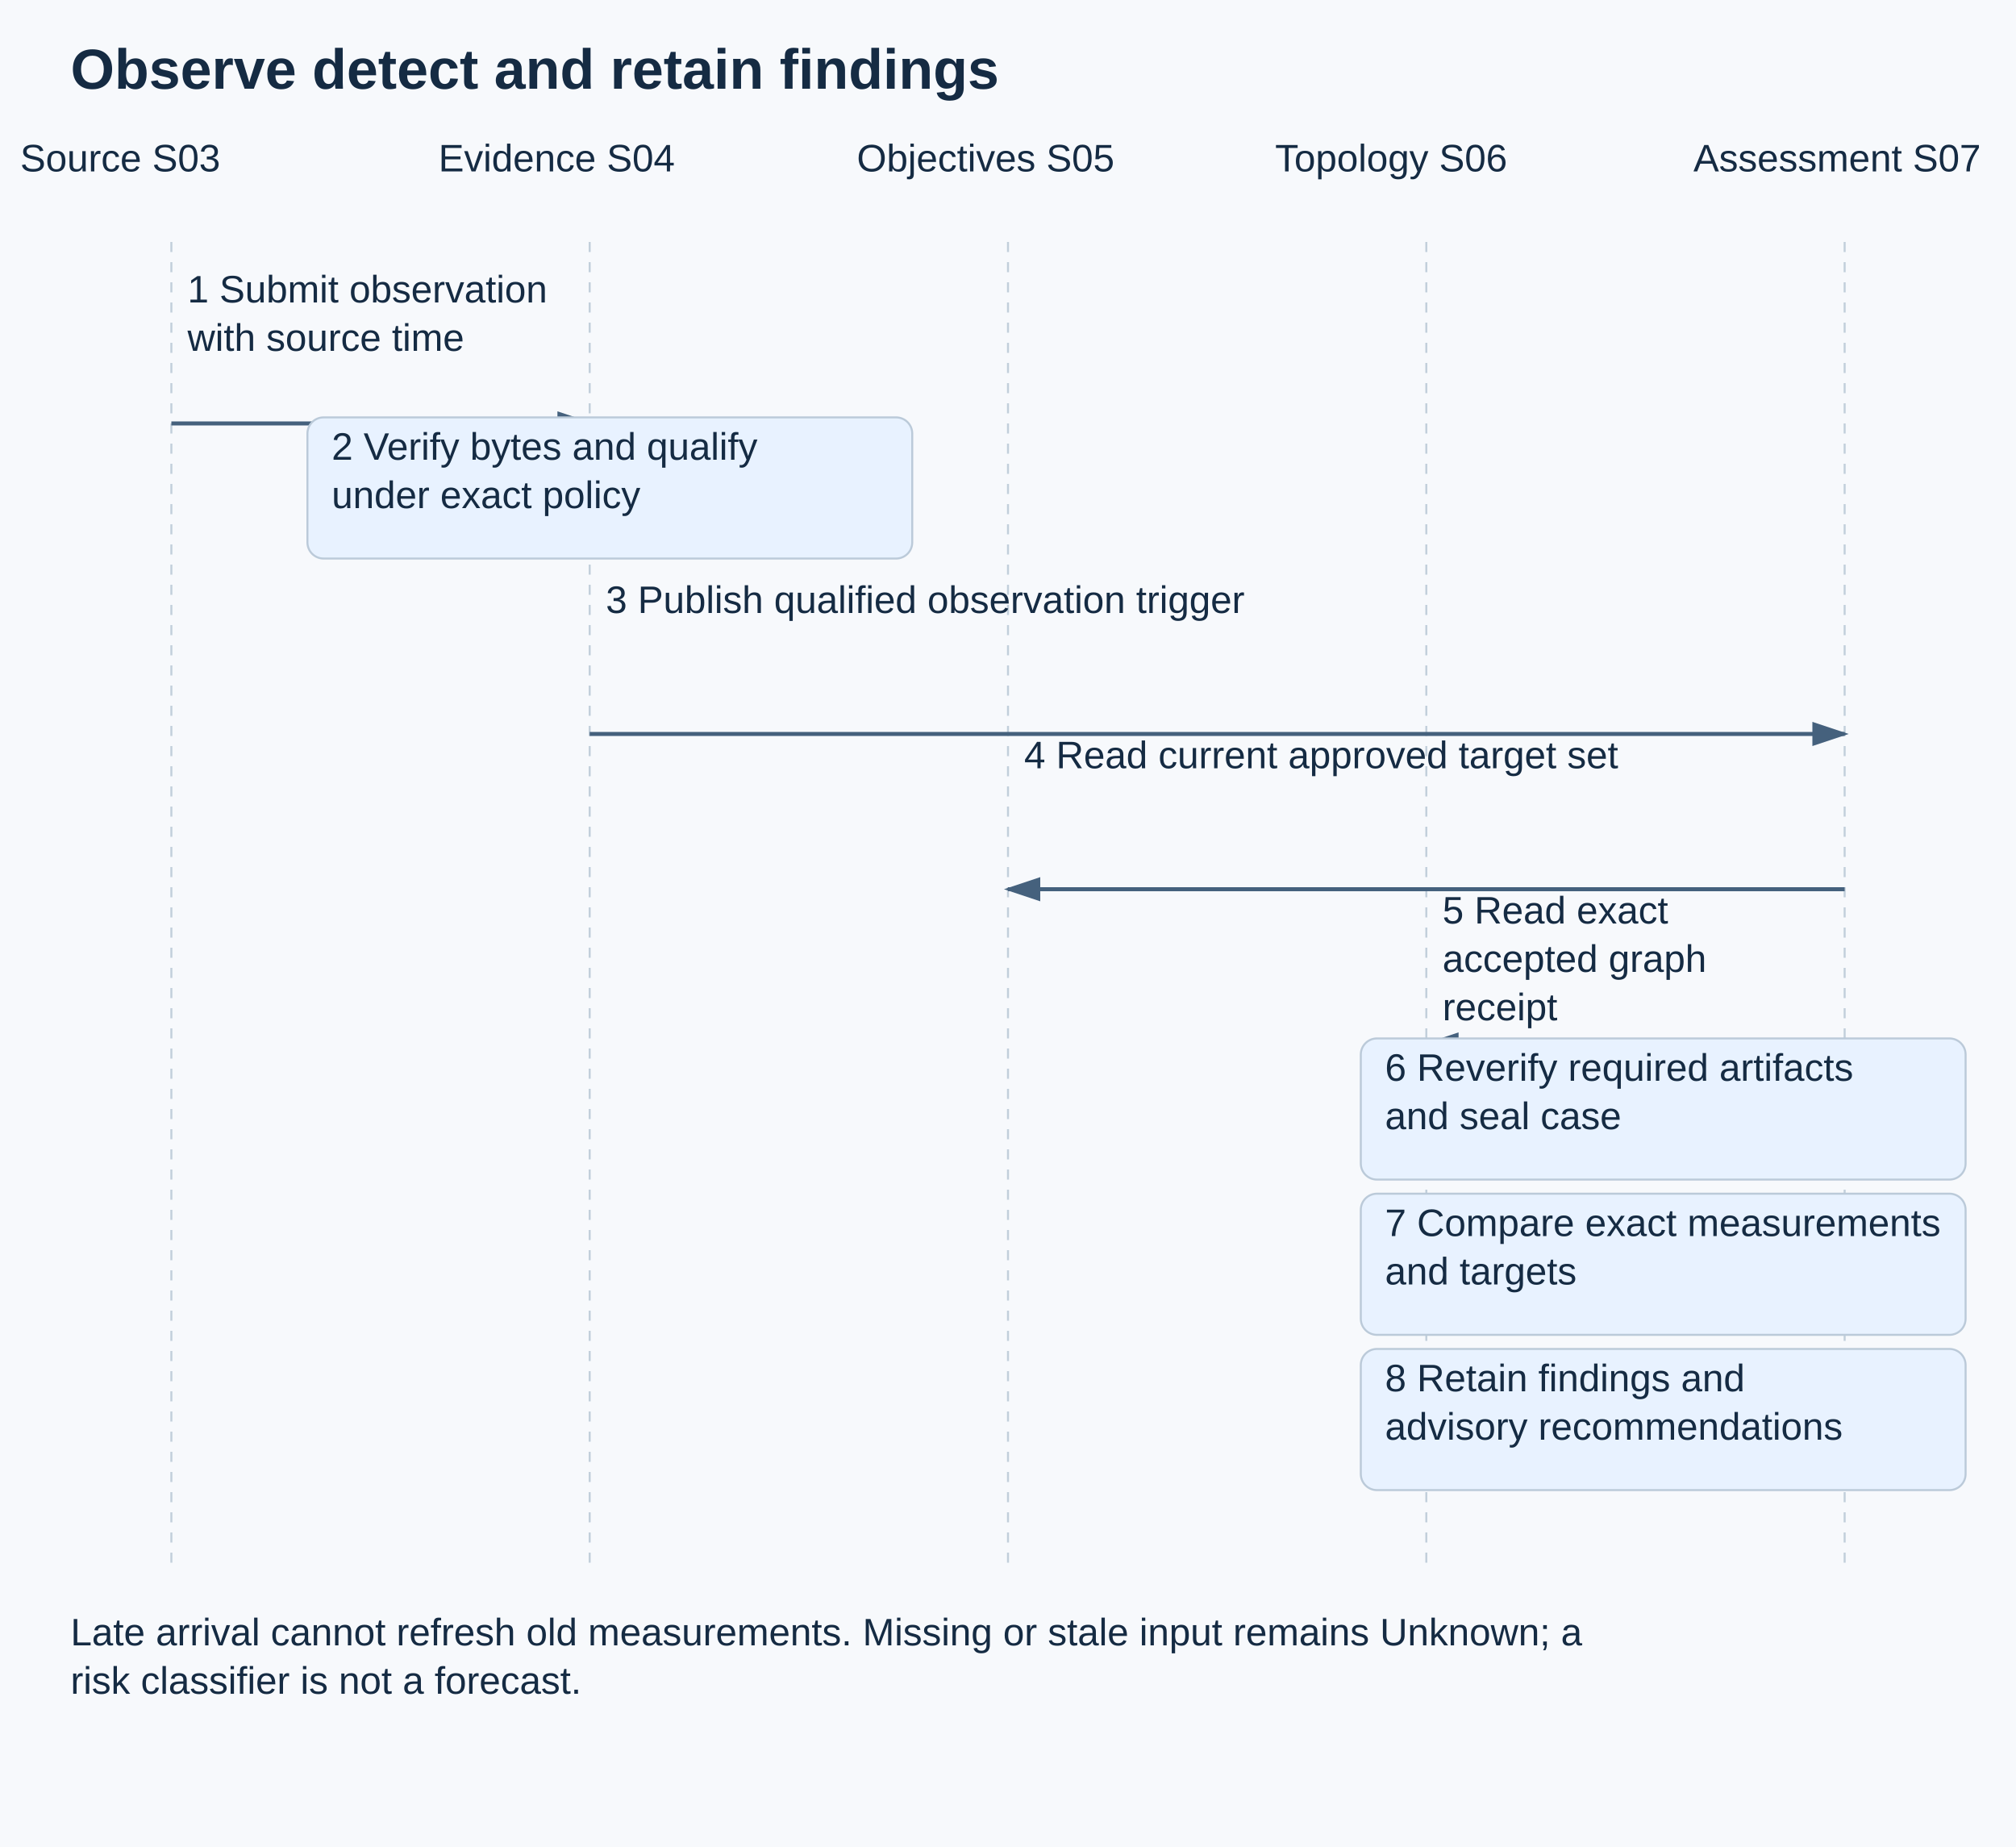
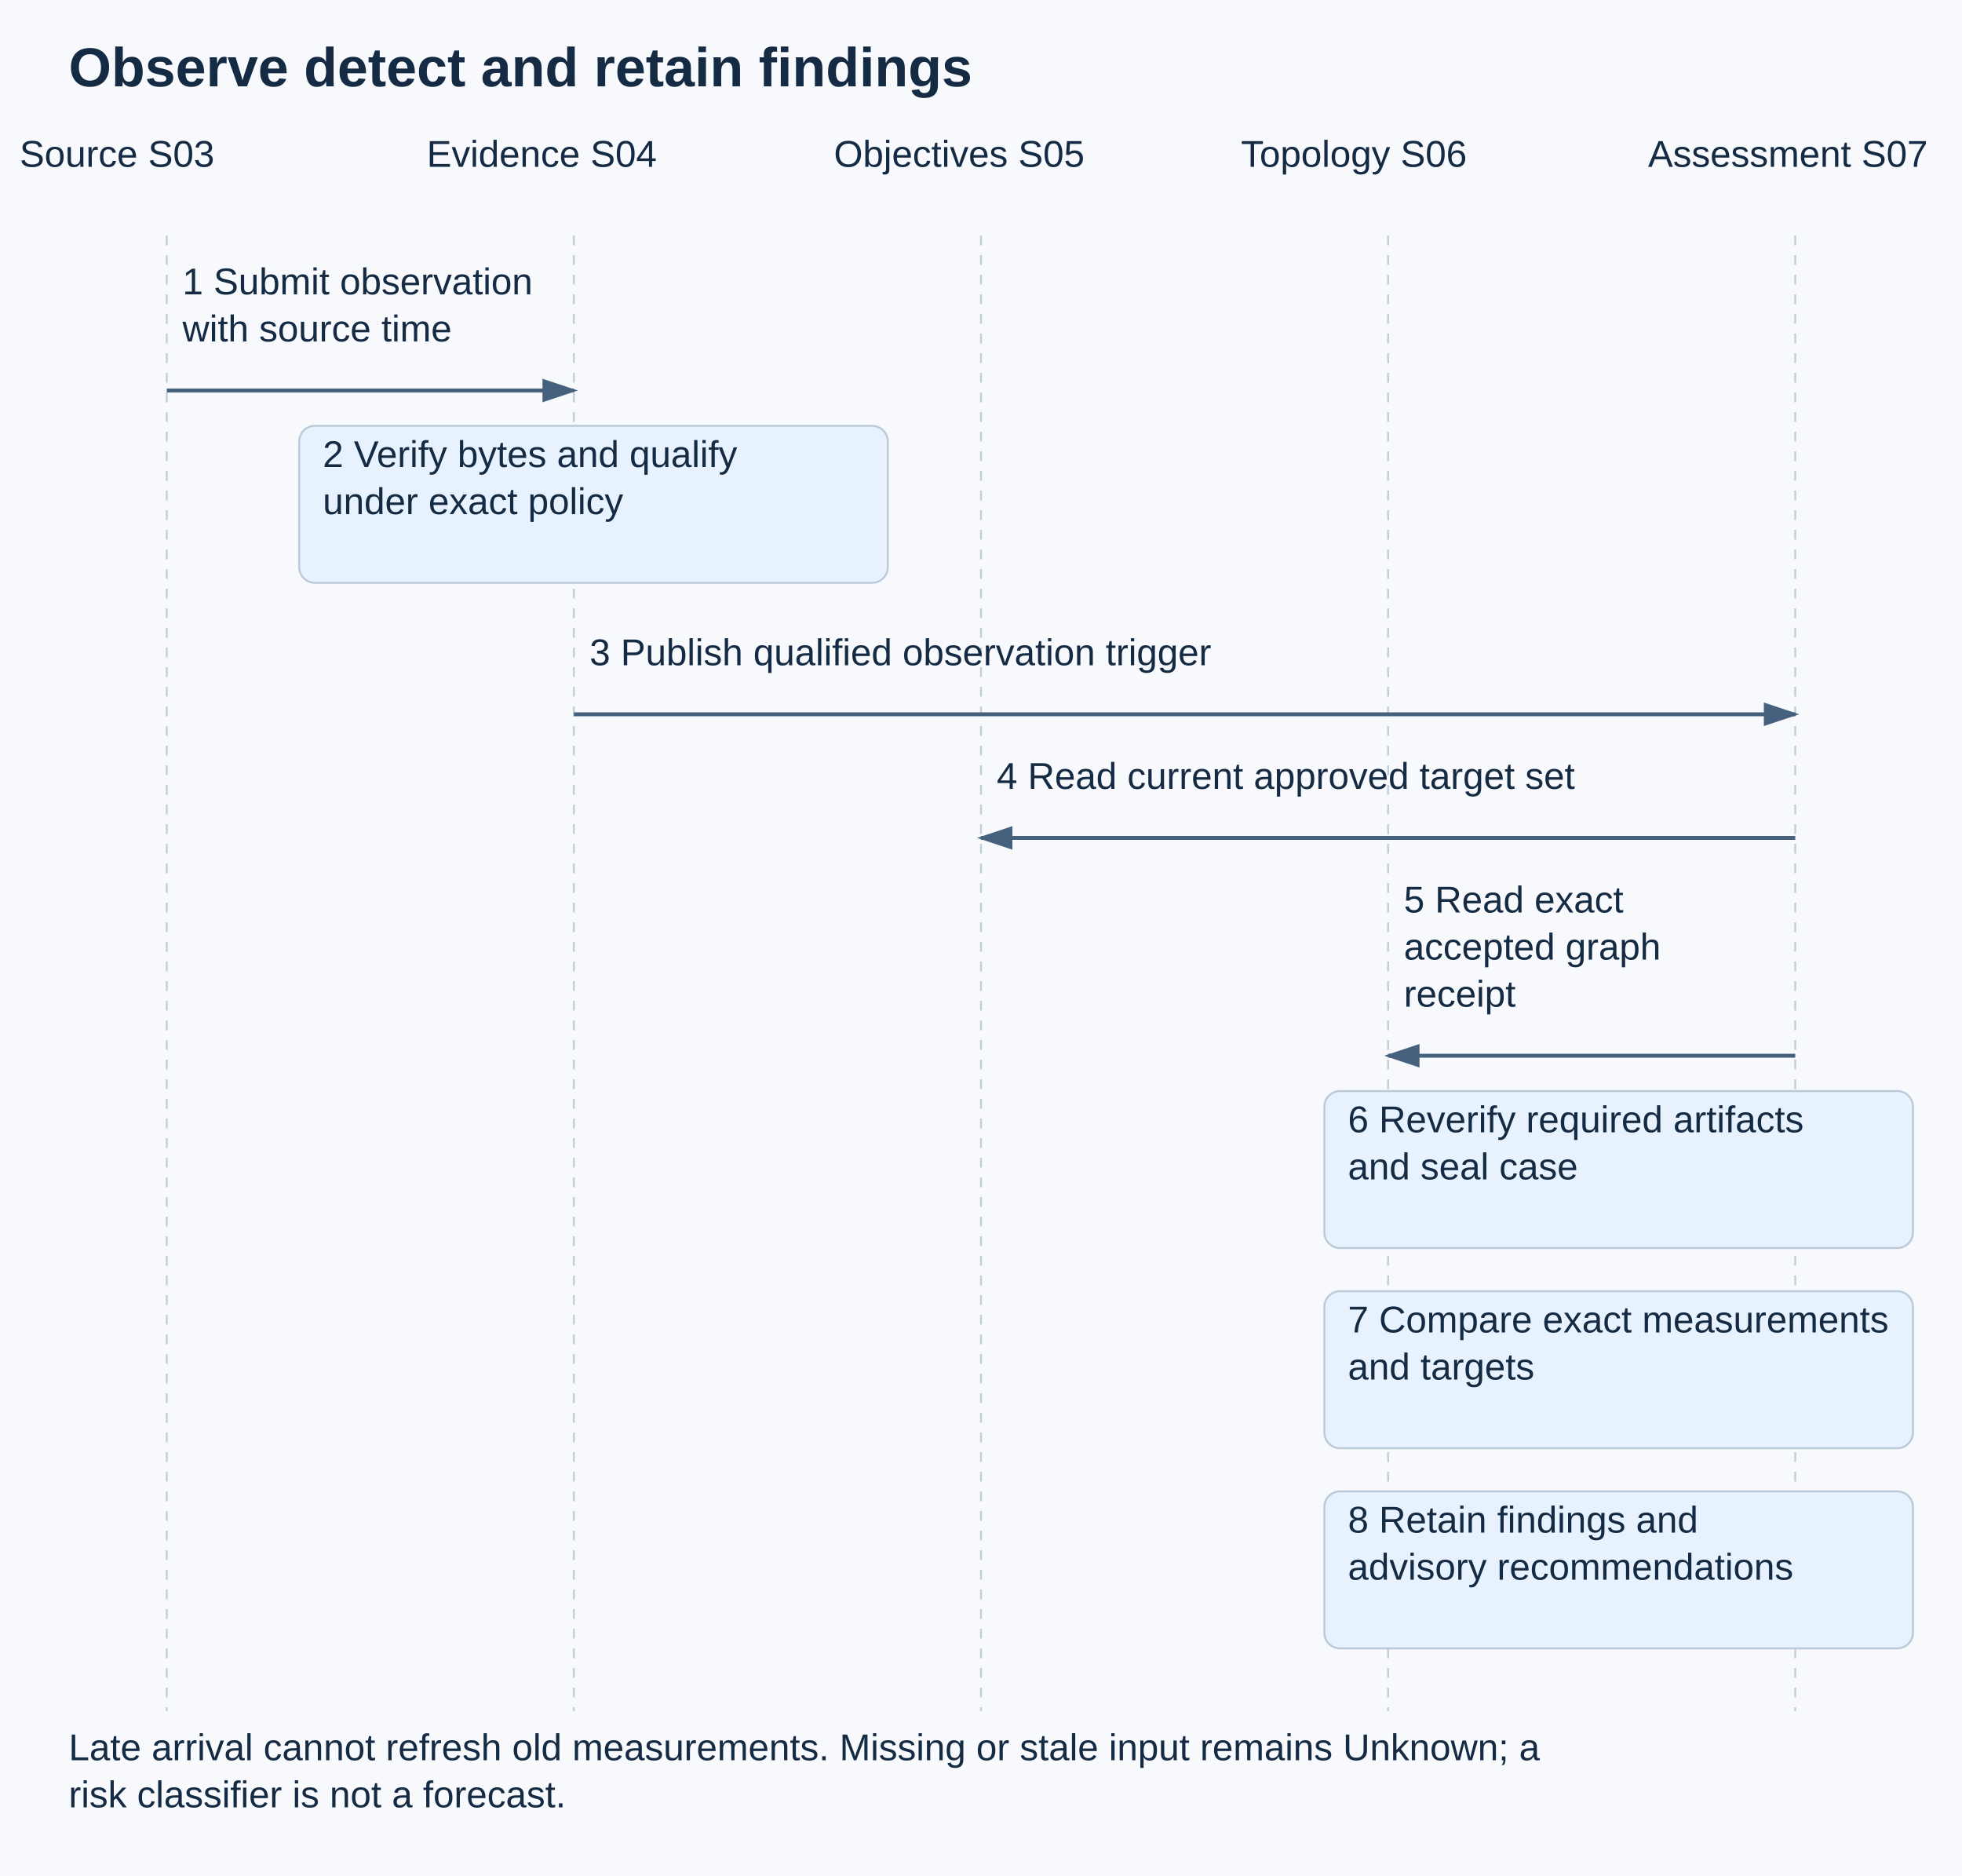
- <svg xmlns="http://www.w3.org/2000/svg" width="1000" height="916" viewBox="0 0 1000 916" role="img" aria-label="Observe detect and retain findings">
+ <svg xmlns="http://www.w3.org/2000/svg" width="1000" height="956" viewBox="0 0 1000 956" role="img" aria-label="Observe detect and retain findings">
  <defs>
    <marker id="arrow" markerWidth="10" markerHeight="10" refX="8" refY="3" orient="auto">
      <path d="M0,0 L0,6 L9,3 z" fill="#45617d" />
    </marker>
  </defs>
  <rect width="100%" height="100%" fill="#f7f9fc" />
  <g font-family="Arial, sans-serif" fill="#152b43">
    <text x="35" y="44" font-size="28" font-weight="700">Observe detect and retain findings</text>
    <text x="10.0" y="85" font-size="19" fill="#152b43">Source S03</text>
-     <line x1="85.0" y1="120" x2="85.0" y2="776" stroke="#c2cfdb" stroke-dasharray="5 5" />
+     <line x1="85.0" y1="120" x2="85.0" y2="872" stroke="#c2cfdb" stroke-dasharray="5 5" />
    <text x="217.5" y="85" font-size="19" fill="#152b43">Evidence S04</text>
-     <line x1="292.5" y1="120" x2="292.5" y2="776" stroke="#c2cfdb" stroke-dasharray="5 5" />
+     <line x1="292.5" y1="120" x2="292.5" y2="872" stroke="#c2cfdb" stroke-dasharray="5 5" />
    <text x="425.0" y="85" font-size="19" fill="#152b43">Objectives S05</text>
-     <line x1="500.0" y1="120" x2="500.0" y2="776" stroke="#c2cfdb" stroke-dasharray="5 5" />
+     <line x1="500.0" y1="120" x2="500.0" y2="872" stroke="#c2cfdb" stroke-dasharray="5 5" />
    <text x="632.5" y="85" font-size="19" fill="#152b43">Topology S06</text>
-     <line x1="707.5" y1="120" x2="707.5" y2="776" stroke="#c2cfdb" stroke-dasharray="5 5" />
+     <line x1="707.5" y1="120" x2="707.5" y2="872" stroke="#c2cfdb" stroke-dasharray="5 5" />
    <text x="840.0" y="85" font-size="19" fill="#152b43">Assessment S07</text>
-     <line x1="915.0" y1="120" x2="915.0" y2="776" stroke="#c2cfdb" stroke-dasharray="5 5" />
-     <path d="M85.0,210 L292.5,210" fill="none" stroke="#45617d" stroke-width="2" marker-end="url(#arrow)" />
+     <line x1="915.0" y1="120" x2="915.0" y2="872" stroke="#c2cfdb" stroke-dasharray="5 5" />
+     <path d="M85.0,199 L292.5,199" fill="none" stroke="#45617d" stroke-width="2" marker-end="url(#arrow)" />
    <text x="93.0" y="150" font-size="19" fill="#152b43">1 Submit observation</text>
    <text x="93.0" y="174" font-size="19" fill="#152b43">with source time</text>
-     <rect x="152.5" y="207" width="300" height="70" rx="8" fill="#e8f2ff" stroke="#bbcad9" />
-     <text x="164.5" y="228" font-size="19" fill="#152b43">2 Verify bytes and qualify</text>
-     <text x="164.5" y="252" font-size="19" fill="#152b43">under exact policy</text>
+     <rect x="152.5" y="217" width="300" height="80" rx="8" fill="#e8f2ff" stroke="#bbcad9" />
+     <text x="164.5" y="238" font-size="19" fill="#152b43">2 Verify bytes and qualify</text>
+     <text x="164.5" y="262" font-size="19" fill="#152b43">under exact policy</text>
    <path d="M292.5,364 L915.0,364" fill="none" stroke="#45617d" stroke-width="2" marker-end="url(#arrow)" />
-     <text x="300.5" y="304" font-size="19" fill="#152b43">3 Publish qualified observation trigger</text>
-     <path d="M915.0,441 L500.0,441" fill="none" stroke="#45617d" stroke-width="2" marker-end="url(#arrow)" />
-     <text x="508.0" y="381" font-size="19" fill="#152b43">4 Read current approved target set</text>
-     <path d="M915.0,518 L707.5,518" fill="none" stroke="#45617d" stroke-width="2" marker-end="url(#arrow)" />
-     <text x="715.5" y="458" font-size="19" fill="#152b43">5 Read exact</text>
-     <text x="715.5" y="482" font-size="19" fill="#152b43">accepted graph</text>
-     <text x="715.5" y="506" font-size="19" fill="#152b43">receipt</text>
-     <rect x="675" y="515" width="300" height="70" rx="8" fill="#e8f2ff" stroke="#bbcad9" />
-     <text x="687" y="536" font-size="19" fill="#152b43">6 Reverify required artifacts</text>
-     <text x="687" y="560" font-size="19" fill="#152b43">and seal case</text>
-     <rect x="675" y="592" width="300" height="70" rx="8" fill="#e8f2ff" stroke="#bbcad9" />
-     <text x="687" y="613" font-size="19" fill="#152b43">7 Compare exact measurements</text>
-     <text x="687" y="637" font-size="19" fill="#152b43">and targets</text>
-     <rect x="675" y="669" width="300" height="70" rx="8" fill="#e8f2ff" stroke="#bbcad9" />
-     <text x="687" y="690" font-size="19" fill="#152b43">8 Retain findings and</text>
-     <text x="687" y="714" font-size="19" fill="#152b43">advisory recommendations</text>
-     <text x="35" y="816" font-size="19" fill="#152b43">Late arrival cannot refresh old measurements. Missing or stale input remains Unknown; a</text>
-     <text x="35" y="840" font-size="19" fill="#152b43">risk classifier is not a forecast.</text>
+     <text x="300.5" y="339" font-size="19" fill="#152b43">3 Publish qualified observation trigger</text>
+     <path d="M915.0,427 L500.0,427" fill="none" stroke="#45617d" stroke-width="2" marker-end="url(#arrow)" />
+     <text x="508.0" y="402" font-size="19" fill="#152b43">4 Read current approved target set</text>
+     <path d="M915.0,538 L707.5,538" fill="none" stroke="#45617d" stroke-width="2" marker-end="url(#arrow)" />
+     <text x="715.5" y="465" font-size="19" fill="#152b43">5 Read exact</text>
+     <text x="715.5" y="489" font-size="19" fill="#152b43">accepted graph</text>
+     <text x="715.5" y="513" font-size="19" fill="#152b43">receipt</text>
+     <rect x="675" y="556" width="300" height="80" rx="8" fill="#e8f2ff" stroke="#bbcad9" />
+     <text x="687" y="577" font-size="19" fill="#152b43">6 Reverify required artifacts</text>
+     <text x="687" y="601" font-size="19" fill="#152b43">and seal case</text>
+     <rect x="675" y="658" width="300" height="80" rx="8" fill="#e8f2ff" stroke="#bbcad9" />
+     <text x="687" y="679" font-size="19" fill="#152b43">7 Compare exact measurements</text>
+     <text x="687" y="703" font-size="19" fill="#152b43">and targets</text>
+     <rect x="675" y="760" width="300" height="80" rx="8" fill="#e8f2ff" stroke="#bbcad9" />
+     <text x="687" y="781" font-size="19" fill="#152b43">8 Retain findings and</text>
+     <text x="687" y="805" font-size="19" fill="#152b43">advisory recommendations</text>
+     <text x="35" y="897" font-size="19" fill="#152b43">Late arrival cannot refresh old measurements. Missing or stale input remains Unknown; a</text>
+     <text x="35" y="921" font-size="19" fill="#152b43">risk classifier is not a forecast.</text>
  </g>
</svg>
